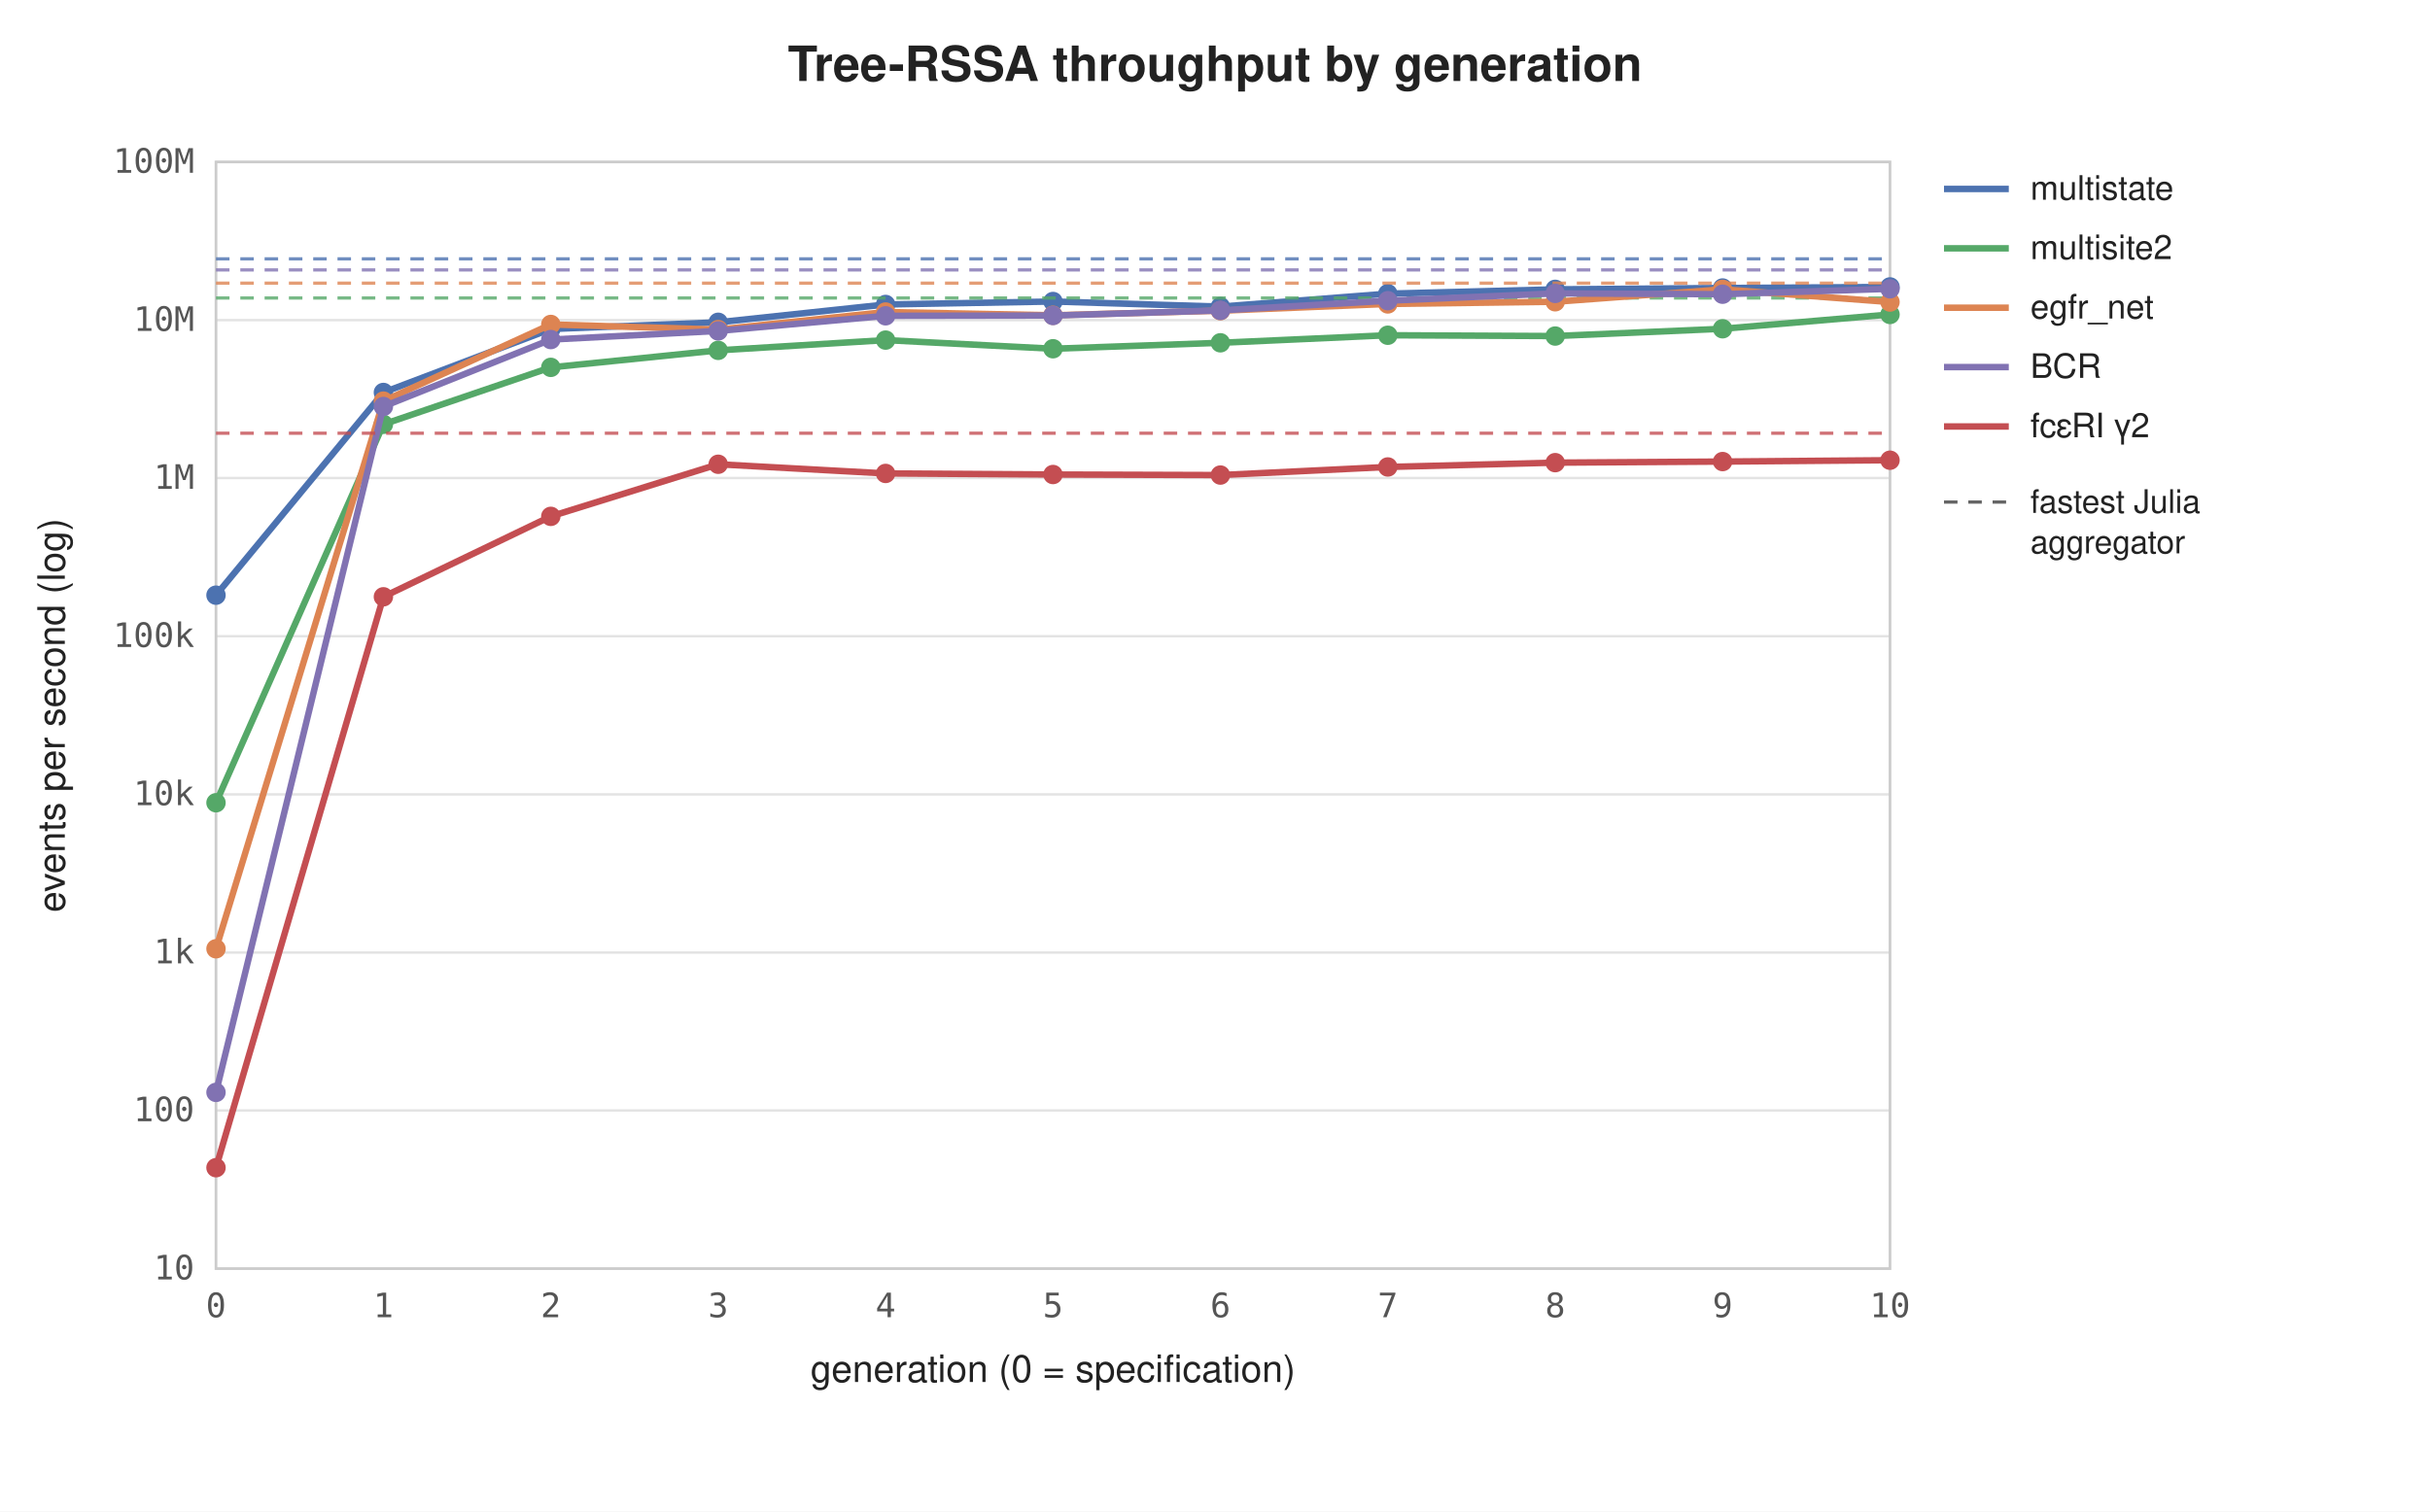
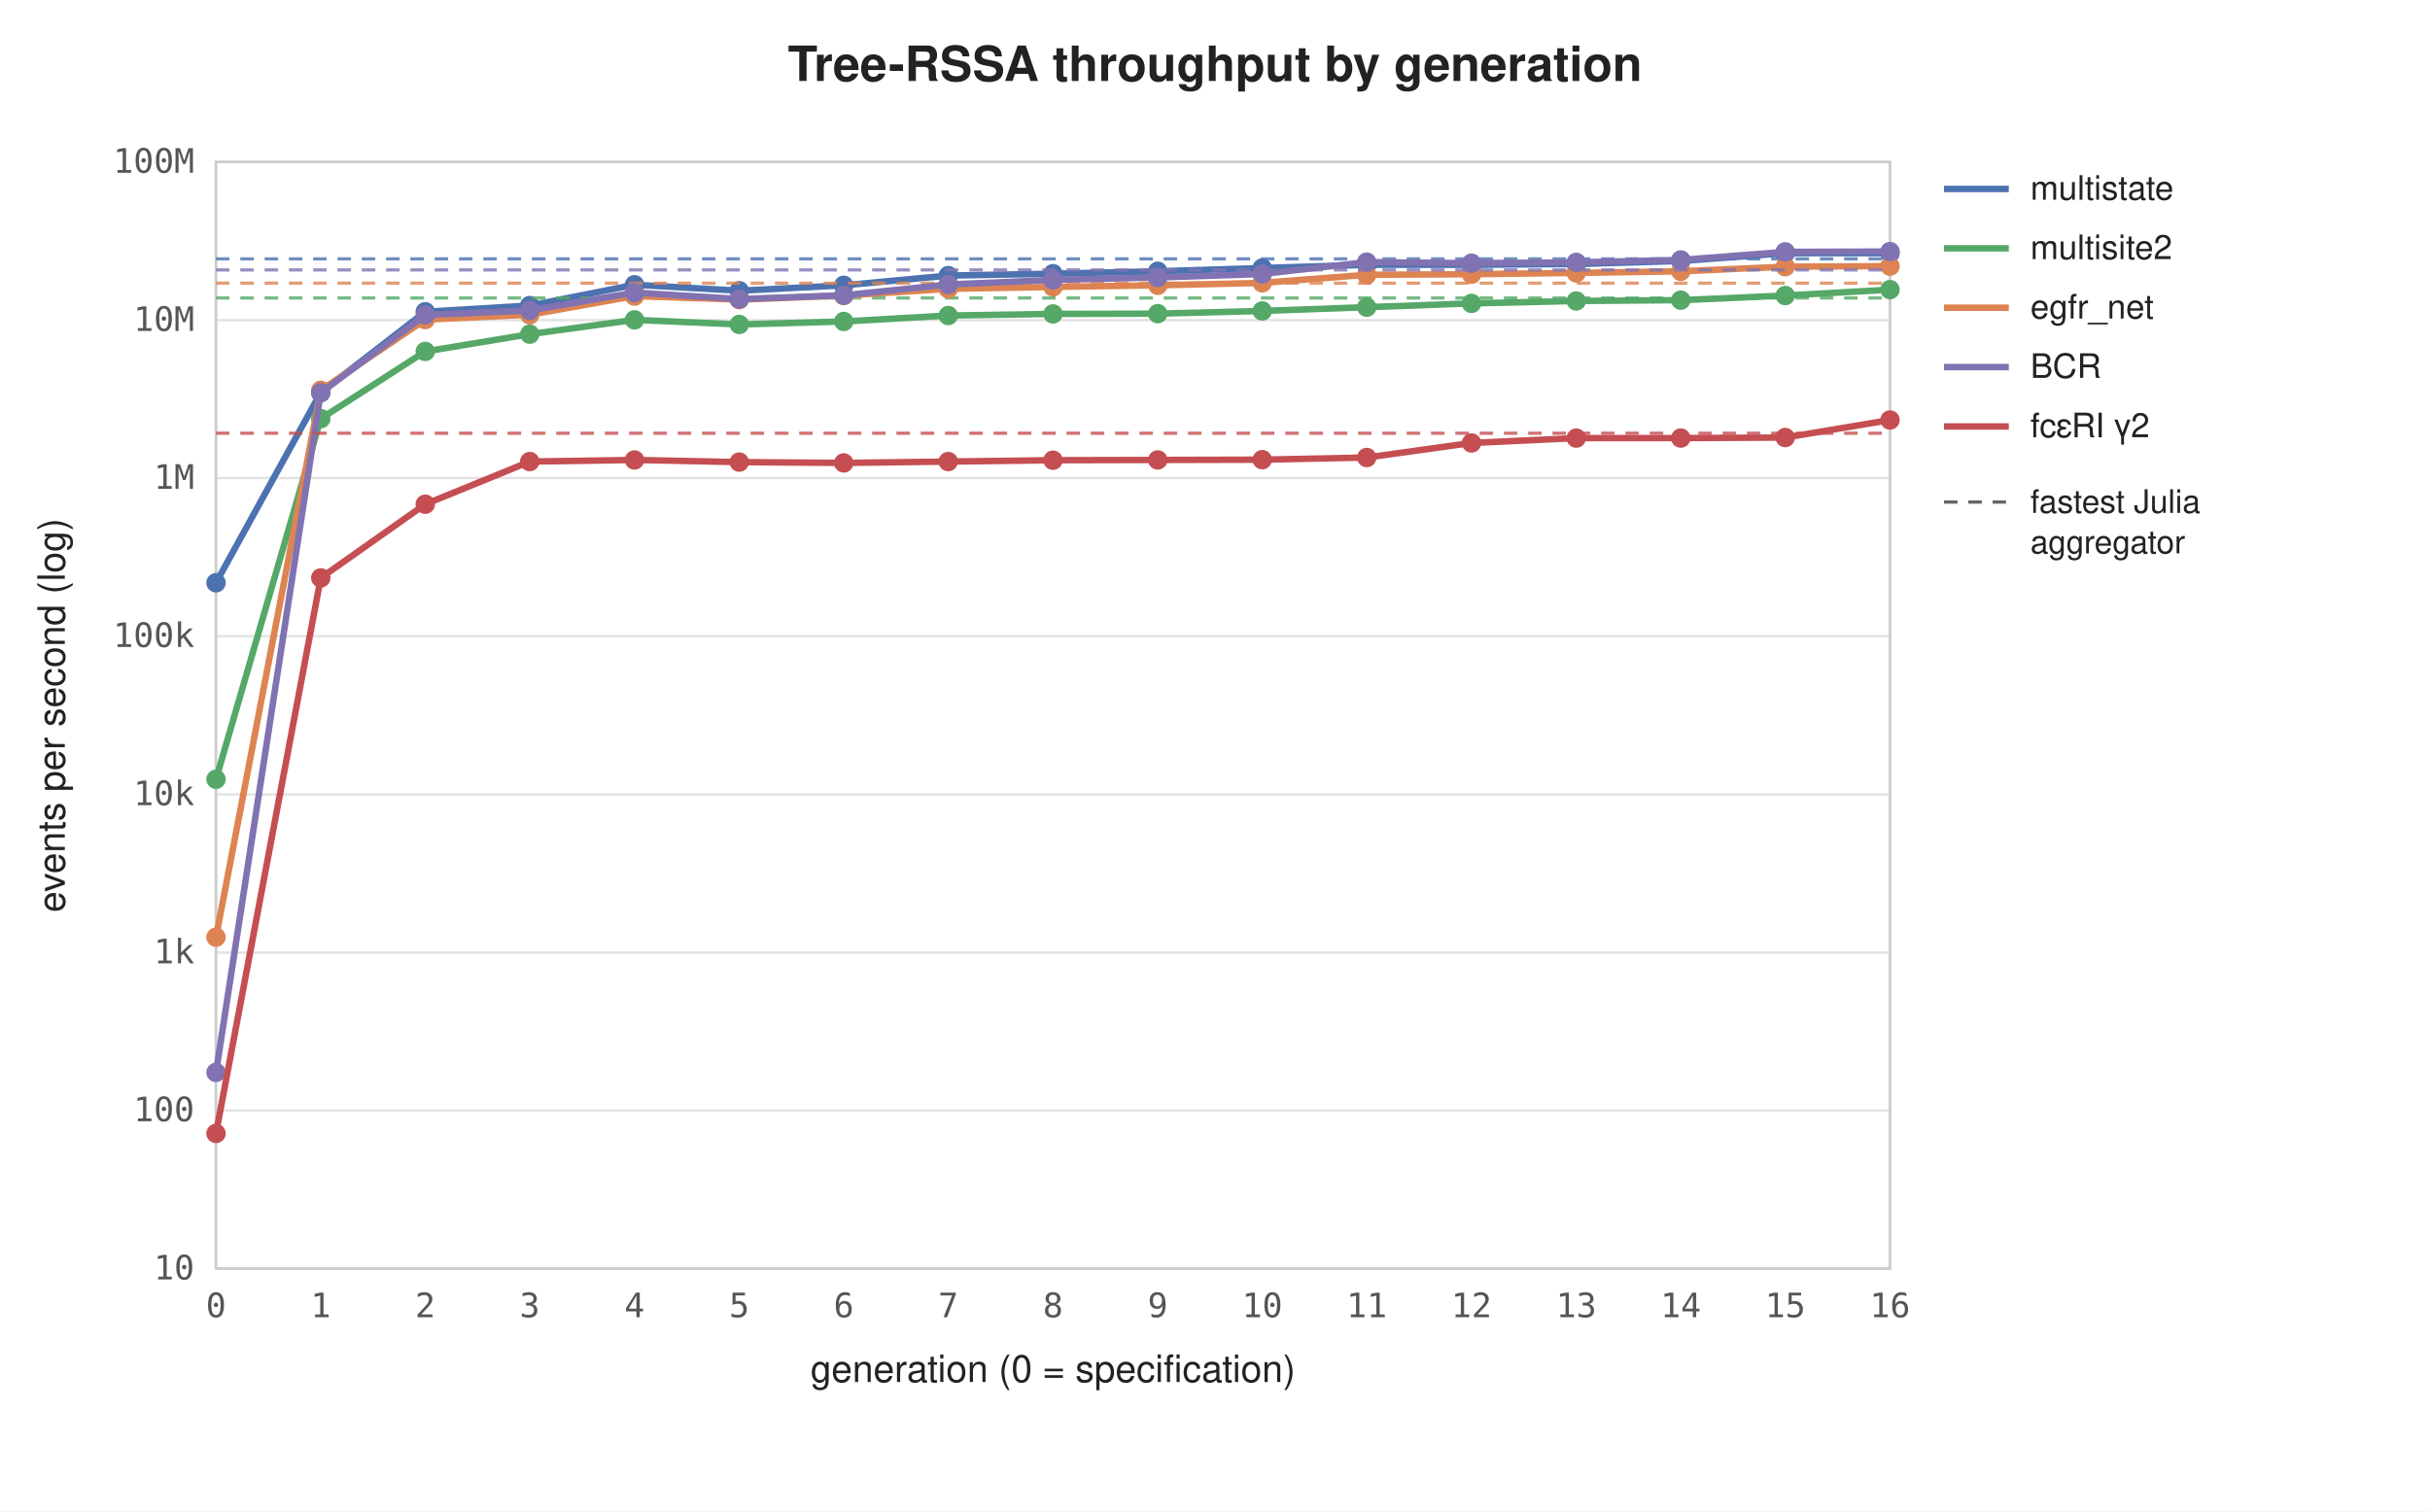
<svg xmlns="http://www.w3.org/2000/svg" viewBox="0 0 900 560" font-family="Helvetica, Arial, sans-serif">
  <rect width="900" height="560" fill="#ffffff" />
  <text x="450.0" y="30" text-anchor="middle" font-size="18" font-weight="bold" fill="#222">Tree-RSSA throughput by generation</text>
  <g stroke="#e3e3e3" stroke-width="0.9">
    <line x1="80" x2="700" y1="470.0" y2="470.0" />
    <line x1="80" x2="700" y1="411.4" y2="411.4" />
    <line x1="80" x2="700" y1="352.9" y2="352.9" />
    <line x1="80" x2="700" y1="294.3" y2="294.3" />
    <line x1="80" x2="700" y1="235.7" y2="235.7" />
    <line x1="80" x2="700" y1="177.1" y2="177.1" />
    <line x1="80" x2="700" y1="118.6" y2="118.6" />
    <line x1="80" x2="700" y1="60.0" y2="60.0" />
  </g>
  <g font-size="12.5" fill="#555" font-family="Menlo, Consolas, monospace">
    <text x="72" y="474.0" text-anchor="end">10</text>
    <text x="72" y="415.4" text-anchor="end">100</text>
    <text x="72" y="356.9" text-anchor="end">1k</text>
    <text x="72" y="298.3" text-anchor="end">10k</text>
    <text x="72" y="239.7" text-anchor="end">100k</text>
    <text x="72" y="181.1" text-anchor="end">1M</text>
    <text x="72" y="122.6" text-anchor="end">10M</text>
    <text x="72" y="64.0" text-anchor="end">100M</text>
    <text x="80.0" y="488" text-anchor="middle">0</text>
-     <text x="142.0" y="488" text-anchor="middle">1</text>
-     <text x="204.0" y="488" text-anchor="middle">2</text>
-     <text x="266.0" y="488" text-anchor="middle">3</text>
-     <text x="328.0" y="488" text-anchor="middle">4</text>
-     <text x="390.0" y="488" text-anchor="middle">5</text>
-     <text x="452.0" y="488" text-anchor="middle">6</text>
-     <text x="514.0" y="488" text-anchor="middle">7</text>
-     <text x="576.0" y="488" text-anchor="middle">8</text>
-     <text x="638.0" y="488" text-anchor="middle">9</text>
-     <text x="700.0" y="488" text-anchor="middle">10</text>
+     <text x="118.8" y="488" text-anchor="middle">1</text>
+     <text x="157.5" y="488" text-anchor="middle">2</text>
+     <text x="196.2" y="488" text-anchor="middle">3</text>
+     <text x="235.0" y="488" text-anchor="middle">4</text>
+     <text x="273.8" y="488" text-anchor="middle">5</text>
+     <text x="312.5" y="488" text-anchor="middle">6</text>
+     <text x="351.2" y="488" text-anchor="middle">7</text>
+     <text x="390.0" y="488" text-anchor="middle">8</text>
+     <text x="428.8" y="488" text-anchor="middle">9</text>
+     <text x="467.5" y="488" text-anchor="middle">10</text>
+     <text x="506.2" y="488" text-anchor="middle">11</text>
+     <text x="545.0" y="488" text-anchor="middle">12</text>
+     <text x="583.8" y="488" text-anchor="middle">13</text>
+     <text x="622.5" y="488" text-anchor="middle">14</text>
+     <text x="661.2" y="488" text-anchor="middle">15</text>
+     <text x="700.0" y="488" text-anchor="middle">16</text>
  </g>
  <rect x="80" y="60" width="620" height="410" fill="none" stroke="#cccccc" />
  <text x="390.0" y="512" text-anchor="middle" font-size="14" fill="#222">generation (0 = specification)</text>
  <text transform="translate(24 265.0) rotate(-90)" text-anchor="middle" font-size="14" fill="#222">events per second (log)</text>
-   <path d="M80.0,220.5L142.0,145.4L204.0,121.9L266.0,119.4L328.0,112.8L390.0,111.7L452.0,113.6L514.0,108.8L576.0,107.2L638.0,106.7L700.0,106.3" fill="none" stroke="#4c72b0" stroke-width="2.4" />
-   <circle cx="80.0" cy="220.5" r="3.6" fill="#4c72b0" />
-   <circle cx="142.0" cy="145.4" r="3.6" fill="#4c72b0" />
-   <circle cx="204.0" cy="121.9" r="3.6" fill="#4c72b0" />
-   <circle cx="266.0" cy="119.4" r="3.6" fill="#4c72b0" />
-   <circle cx="328.0" cy="112.8" r="3.6" fill="#4c72b0" />
-   <circle cx="390.0" cy="111.7" r="3.6" fill="#4c72b0" />
-   <circle cx="452.0" cy="113.6" r="3.6" fill="#4c72b0" />
-   <circle cx="514.0" cy="108.8" r="3.6" fill="#4c72b0" />
-   <circle cx="576.0" cy="107.2" r="3.6" fill="#4c72b0" />
-   <circle cx="638.0" cy="106.7" r="3.6" fill="#4c72b0" />
-   <circle cx="700.0" cy="106.3" r="3.6" fill="#4c72b0" />
+   <path d="M80.0,215.9L118.8,145.4L157.5,115.5L196.2,113.2L235.0,105.5L273.8,107.7L312.5,105.7L351.2,102.1L390.0,101.4L428.8,100.5L467.5,99.3L506.2,98.1L545.0,98.1L583.8,97.8L622.5,96.7L661.2,93.8L700.0,93.8" fill="none" stroke="#4c72b0" stroke-width="2.4" />
+   <circle cx="80.0" cy="215.9" r="3.6" fill="#4c72b0" />
+   <circle cx="118.8" cy="145.4" r="3.6" fill="#4c72b0" />
+   <circle cx="157.5" cy="115.5" r="3.6" fill="#4c72b0" />
+   <circle cx="196.2" cy="113.2" r="3.6" fill="#4c72b0" />
+   <circle cx="235.0" cy="105.5" r="3.6" fill="#4c72b0" />
+   <circle cx="273.8" cy="107.7" r="3.6" fill="#4c72b0" />
+   <circle cx="312.5" cy="105.7" r="3.6" fill="#4c72b0" />
+   <circle cx="351.2" cy="102.1" r="3.6" fill="#4c72b0" />
+   <circle cx="390.0" cy="101.4" r="3.6" fill="#4c72b0" />
+   <circle cx="428.8" cy="100.5" r="3.6" fill="#4c72b0" />
+   <circle cx="467.5" cy="99.3" r="3.6" fill="#4c72b0" />
+   <circle cx="506.2" cy="98.1" r="3.6" fill="#4c72b0" />
+   <circle cx="545.0" cy="98.1" r="3.6" fill="#4c72b0" />
+   <circle cx="583.8" cy="97.8" r="3.6" fill="#4c72b0" />
+   <circle cx="622.5" cy="96.7" r="3.6" fill="#4c72b0" />
+   <circle cx="661.2" cy="93.8" r="3.6" fill="#4c72b0" />
+   <circle cx="700.0" cy="93.8" r="3.6" fill="#4c72b0" />
  <line x1="80" x2="700" y1="95.9" y2="95.9" stroke="#4c72b0" stroke-width="1.2" stroke-dasharray="5,4" opacity="0.8" />
  <line x1="720" x2="744" y1="70" y2="70" stroke="#4c72b0" stroke-width="2.4" />
  <text x="752" y="74" font-size="12.5" fill="#222">multistate</text>
-   <path d="M80.0,297.4L142.0,157.2L204.0,136.1L266.0,129.8L328.0,126.0L390.0,129.2L452.0,127.0L514.0,124.2L576.0,124.5L638.0,121.8L700.0,116.5" fill="none" stroke="#55a868" stroke-width="2.4" />
-   <circle cx="80.0" cy="297.4" r="3.6" fill="#55a868" />
-   <circle cx="142.0" cy="157.2" r="3.6" fill="#55a868" />
-   <circle cx="204.0" cy="136.1" r="3.6" fill="#55a868" />
-   <circle cx="266.0" cy="129.8" r="3.6" fill="#55a868" />
-   <circle cx="328.0" cy="126.0" r="3.6" fill="#55a868" />
-   <circle cx="390.0" cy="129.2" r="3.6" fill="#55a868" />
-   <circle cx="452.0" cy="127.0" r="3.6" fill="#55a868" />
-   <circle cx="514.0" cy="124.2" r="3.6" fill="#55a868" />
-   <circle cx="576.0" cy="124.5" r="3.6" fill="#55a868" />
-   <circle cx="638.0" cy="121.8" r="3.6" fill="#55a868" />
-   <circle cx="700.0" cy="116.5" r="3.6" fill="#55a868" />
+   <path d="M80.0,288.7L118.8,155.1L157.5,130.2L196.2,123.8L235.0,118.5L273.8,120.2L312.5,119.1L351.2,116.9L390.0,116.3L428.8,116.2L467.5,115.2L506.2,113.8L545.0,112.4L583.8,111.5L622.5,111.2L661.2,109.5L700.0,107.3" fill="none" stroke="#55a868" stroke-width="2.4" />
+   <circle cx="80.0" cy="288.7" r="3.6" fill="#55a868" />
+   <circle cx="118.8" cy="155.1" r="3.6" fill="#55a868" />
+   <circle cx="157.5" cy="130.2" r="3.6" fill="#55a868" />
+   <circle cx="196.2" cy="123.8" r="3.6" fill="#55a868" />
+   <circle cx="235.0" cy="118.5" r="3.6" fill="#55a868" />
+   <circle cx="273.8" cy="120.2" r="3.6" fill="#55a868" />
+   <circle cx="312.5" cy="119.1" r="3.6" fill="#55a868" />
+   <circle cx="351.2" cy="116.9" r="3.6" fill="#55a868" />
+   <circle cx="390.0" cy="116.3" r="3.6" fill="#55a868" />
+   <circle cx="428.8" cy="116.2" r="3.6" fill="#55a868" />
+   <circle cx="467.5" cy="115.2" r="3.6" fill="#55a868" />
+   <circle cx="506.2" cy="113.8" r="3.6" fill="#55a868" />
+   <circle cx="545.0" cy="112.4" r="3.6" fill="#55a868" />
+   <circle cx="583.8" cy="111.5" r="3.6" fill="#55a868" />
+   <circle cx="622.5" cy="111.2" r="3.6" fill="#55a868" />
+   <circle cx="661.2" cy="109.5" r="3.6" fill="#55a868" />
+   <circle cx="700.0" cy="107.3" r="3.6" fill="#55a868" />
  <line x1="80" x2="700" y1="110.4" y2="110.4" stroke="#55a868" stroke-width="1.2" stroke-dasharray="5,4" opacity="0.8" />
  <line x1="720" x2="744" y1="92" y2="92" stroke="#55a868" stroke-width="2.4" />
  <text x="752" y="96" font-size="12.5" fill="#222">multisite2</text>
-   <path d="M80.0,351.5L142.0,148.6L204.0,120.2L266.0,122.1L328.0,115.6L390.0,116.8L452.0,115.1L514.0,112.6L576.0,111.8L638.0,107.2L700.0,111.9" fill="none" stroke="#dd8452" stroke-width="2.4" />
-   <circle cx="80.0" cy="351.5" r="3.6" fill="#dd8452" />
-   <circle cx="142.0" cy="148.6" r="3.6" fill="#dd8452" />
-   <circle cx="204.0" cy="120.2" r="3.6" fill="#dd8452" />
-   <circle cx="266.0" cy="122.1" r="3.6" fill="#dd8452" />
-   <circle cx="328.0" cy="115.6" r="3.6" fill="#dd8452" />
-   <circle cx="390.0" cy="116.8" r="3.6" fill="#dd8452" />
-   <circle cx="452.0" cy="115.1" r="3.6" fill="#dd8452" />
-   <circle cx="514.0" cy="112.6" r="3.6" fill="#dd8452" />
-   <circle cx="576.0" cy="111.8" r="3.6" fill="#dd8452" />
-   <circle cx="638.0" cy="107.2" r="3.6" fill="#dd8452" />
-   <circle cx="700.0" cy="111.9" r="3.6" fill="#dd8452" />
+   <path d="M80.0,347.2L118.8,144.6L157.5,118.4L196.2,116.6L235.0,109.7L273.8,111.0L312.5,109.5L351.2,107.0L390.0,106.3L428.8,105.7L467.5,104.8L506.2,101.8L545.0,101.6L583.8,101.1L622.5,100.5L661.2,98.8L700.0,98.6" fill="none" stroke="#dd8452" stroke-width="2.4" />
+   <circle cx="80.0" cy="347.2" r="3.6" fill="#dd8452" />
+   <circle cx="118.8" cy="144.6" r="3.6" fill="#dd8452" />
+   <circle cx="157.5" cy="118.4" r="3.6" fill="#dd8452" />
+   <circle cx="196.2" cy="116.6" r="3.6" fill="#dd8452" />
+   <circle cx="235.0" cy="109.7" r="3.6" fill="#dd8452" />
+   <circle cx="273.8" cy="111.0" r="3.6" fill="#dd8452" />
+   <circle cx="312.5" cy="109.5" r="3.6" fill="#dd8452" />
+   <circle cx="351.2" cy="107.0" r="3.6" fill="#dd8452" />
+   <circle cx="390.0" cy="106.3" r="3.6" fill="#dd8452" />
+   <circle cx="428.8" cy="105.7" r="3.6" fill="#dd8452" />
+   <circle cx="467.5" cy="104.8" r="3.6" fill="#dd8452" />
+   <circle cx="506.2" cy="101.8" r="3.6" fill="#dd8452" />
+   <circle cx="545.0" cy="101.6" r="3.6" fill="#dd8452" />
+   <circle cx="583.8" cy="101.1" r="3.6" fill="#dd8452" />
+   <circle cx="622.5" cy="100.5" r="3.6" fill="#dd8452" />
+   <circle cx="661.2" cy="98.8" r="3.6" fill="#dd8452" />
+   <circle cx="700.0" cy="98.6" r="3.6" fill="#dd8452" />
  <line x1="80" x2="700" y1="104.9" y2="104.9" stroke="#dd8452" stroke-width="1.2" stroke-dasharray="5,4" opacity="0.8" />
  <line x1="720" x2="744" y1="114" y2="114" stroke="#dd8452" stroke-width="2.4" />
  <text x="752" y="118" font-size="12.5" fill="#222">egfr_net</text>
-   <path d="M80.0,404.7L142.0,150.6L204.0,125.8L266.0,122.6L328.0,117.0L390.0,116.9L452.0,115.0L514.0,111.4L576.0,108.7L638.0,109.0L700.0,107.0" fill="none" stroke="#8172b2" stroke-width="2.4" />
-   <circle cx="80.0" cy="404.7" r="3.6" fill="#8172b2" />
-   <circle cx="142.0" cy="150.6" r="3.6" fill="#8172b2" />
-   <circle cx="204.0" cy="125.8" r="3.6" fill="#8172b2" />
-   <circle cx="266.0" cy="122.6" r="3.6" fill="#8172b2" />
-   <circle cx="328.0" cy="117.0" r="3.6" fill="#8172b2" />
-   <circle cx="390.0" cy="116.9" r="3.6" fill="#8172b2" />
-   <circle cx="452.0" cy="115.0" r="3.6" fill="#8172b2" />
-   <circle cx="514.0" cy="111.4" r="3.6" fill="#8172b2" />
-   <circle cx="576.0" cy="108.7" r="3.6" fill="#8172b2" />
-   <circle cx="638.0" cy="109.0" r="3.6" fill="#8172b2" />
-   <circle cx="700.0" cy="107.0" r="3.6" fill="#8172b2" />
+   <path d="M80.0,397.3L118.8,145.5L157.5,116.7L196.2,115.0L235.0,108.4L273.8,110.8L312.5,109.4L351.2,105.4L390.0,103.7L428.8,102.8L467.5,101.5L506.2,97.1L545.0,97.5L583.8,97.2L622.5,96.3L661.2,93.3L700.0,93.2" fill="none" stroke="#8172b2" stroke-width="2.4" />
+   <circle cx="80.0" cy="397.3" r="3.6" fill="#8172b2" />
+   <circle cx="118.8" cy="145.5" r="3.6" fill="#8172b2" />
+   <circle cx="157.5" cy="116.7" r="3.6" fill="#8172b2" />
+   <circle cx="196.2" cy="115.0" r="3.6" fill="#8172b2" />
+   <circle cx="235.0" cy="108.4" r="3.6" fill="#8172b2" />
+   <circle cx="273.8" cy="110.8" r="3.6" fill="#8172b2" />
+   <circle cx="312.5" cy="109.4" r="3.6" fill="#8172b2" />
+   <circle cx="351.2" cy="105.4" r="3.6" fill="#8172b2" />
+   <circle cx="390.0" cy="103.7" r="3.6" fill="#8172b2" />
+   <circle cx="428.8" cy="102.8" r="3.6" fill="#8172b2" />
+   <circle cx="467.5" cy="101.5" r="3.6" fill="#8172b2" />
+   <circle cx="506.2" cy="97.1" r="3.6" fill="#8172b2" />
+   <circle cx="545.0" cy="97.5" r="3.6" fill="#8172b2" />
+   <circle cx="583.8" cy="97.2" r="3.6" fill="#8172b2" />
+   <circle cx="622.5" cy="96.3" r="3.6" fill="#8172b2" />
+   <circle cx="661.2" cy="93.3" r="3.6" fill="#8172b2" />
+   <circle cx="700.0" cy="93.2" r="3.6" fill="#8172b2" />
  <line x1="80" x2="700" y1="100.0" y2="100.0" stroke="#8172b2" stroke-width="1.2" stroke-dasharray="5,4" opacity="0.8" />
  <line x1="720" x2="744" y1="136" y2="136" stroke="#8172b2" stroke-width="2.4" />
  <text x="752" y="140" font-size="12.5" fill="#222">BCR</text>
-   <path d="M80.0,432.6L142.0,221.1L204.0,191.3L266.0,172.0L328.0,175.4L390.0,175.8L452.0,176.0L514.0,173.0L576.0,171.4L638.0,171.0L700.0,170.5" fill="none" stroke="#c44e52" stroke-width="2.4" />
-   <circle cx="80.0" cy="432.6" r="3.6" fill="#c44e52" />
-   <circle cx="142.0" cy="221.1" r="3.6" fill="#c44e52" />
-   <circle cx="204.0" cy="191.3" r="3.6" fill="#c44e52" />
-   <circle cx="266.0" cy="172.0" r="3.6" fill="#c44e52" />
-   <circle cx="328.0" cy="175.4" r="3.6" fill="#c44e52" />
-   <circle cx="390.0" cy="175.8" r="3.6" fill="#c44e52" />
-   <circle cx="452.0" cy="176.0" r="3.6" fill="#c44e52" />
-   <circle cx="514.0" cy="173.0" r="3.6" fill="#c44e52" />
-   <circle cx="576.0" cy="171.4" r="3.6" fill="#c44e52" />
-   <circle cx="638.0" cy="171.0" r="3.6" fill="#c44e52" />
-   <circle cx="700.0" cy="170.5" r="3.6" fill="#c44e52" />
+   <path d="M80.0,419.9L118.8,214.1L157.5,186.8L196.2,171.0L235.0,170.4L273.8,171.2L312.5,171.5L351.2,171.0L390.0,170.5L428.8,170.4L467.5,170.3L506.2,169.5L545.0,164.1L583.8,162.3L622.5,162.3L661.2,162.1L700.0,155.6" fill="none" stroke="#c44e52" stroke-width="2.4" />
+   <circle cx="80.0" cy="419.9" r="3.6" fill="#c44e52" />
+   <circle cx="118.8" cy="214.1" r="3.6" fill="#c44e52" />
+   <circle cx="157.5" cy="186.8" r="3.6" fill="#c44e52" />
+   <circle cx="196.2" cy="171.0" r="3.6" fill="#c44e52" />
+   <circle cx="235.0" cy="170.4" r="3.6" fill="#c44e52" />
+   <circle cx="273.8" cy="171.2" r="3.6" fill="#c44e52" />
+   <circle cx="312.5" cy="171.5" r="3.6" fill="#c44e52" />
+   <circle cx="351.2" cy="171.0" r="3.6" fill="#c44e52" />
+   <circle cx="390.0" cy="170.5" r="3.6" fill="#c44e52" />
+   <circle cx="428.8" cy="170.4" r="3.6" fill="#c44e52" />
+   <circle cx="467.5" cy="170.3" r="3.6" fill="#c44e52" />
+   <circle cx="506.2" cy="169.5" r="3.6" fill="#c44e52" />
+   <circle cx="545.0" cy="164.1" r="3.6" fill="#c44e52" />
+   <circle cx="583.8" cy="162.3" r="3.6" fill="#c44e52" />
+   <circle cx="622.5" cy="162.3" r="3.6" fill="#c44e52" />
+   <circle cx="661.2" cy="162.1" r="3.6" fill="#c44e52" />
+   <circle cx="700.0" cy="155.6" r="3.6" fill="#c44e52" />
  <line x1="80" x2="700" y1="160.5" y2="160.5" stroke="#c44e52" stroke-width="1.2" stroke-dasharray="5,4" opacity="0.8" />
  <line x1="720" x2="744" y1="158" y2="158" stroke="#c44e52" stroke-width="2.4" />
  <text x="752" y="162" font-size="12.5" fill="#222">fcεRI γ2</text>
  <line x1="720" x2="744" y1="186" y2="186" stroke="#666" stroke-width="1.2" stroke-dasharray="5,4" />
  <text x="752" y="190" font-size="12" fill="#222">fastest Julia</text>
  <text x="752" y="205" font-size="12" fill="#222">aggregator</text>
</svg>
